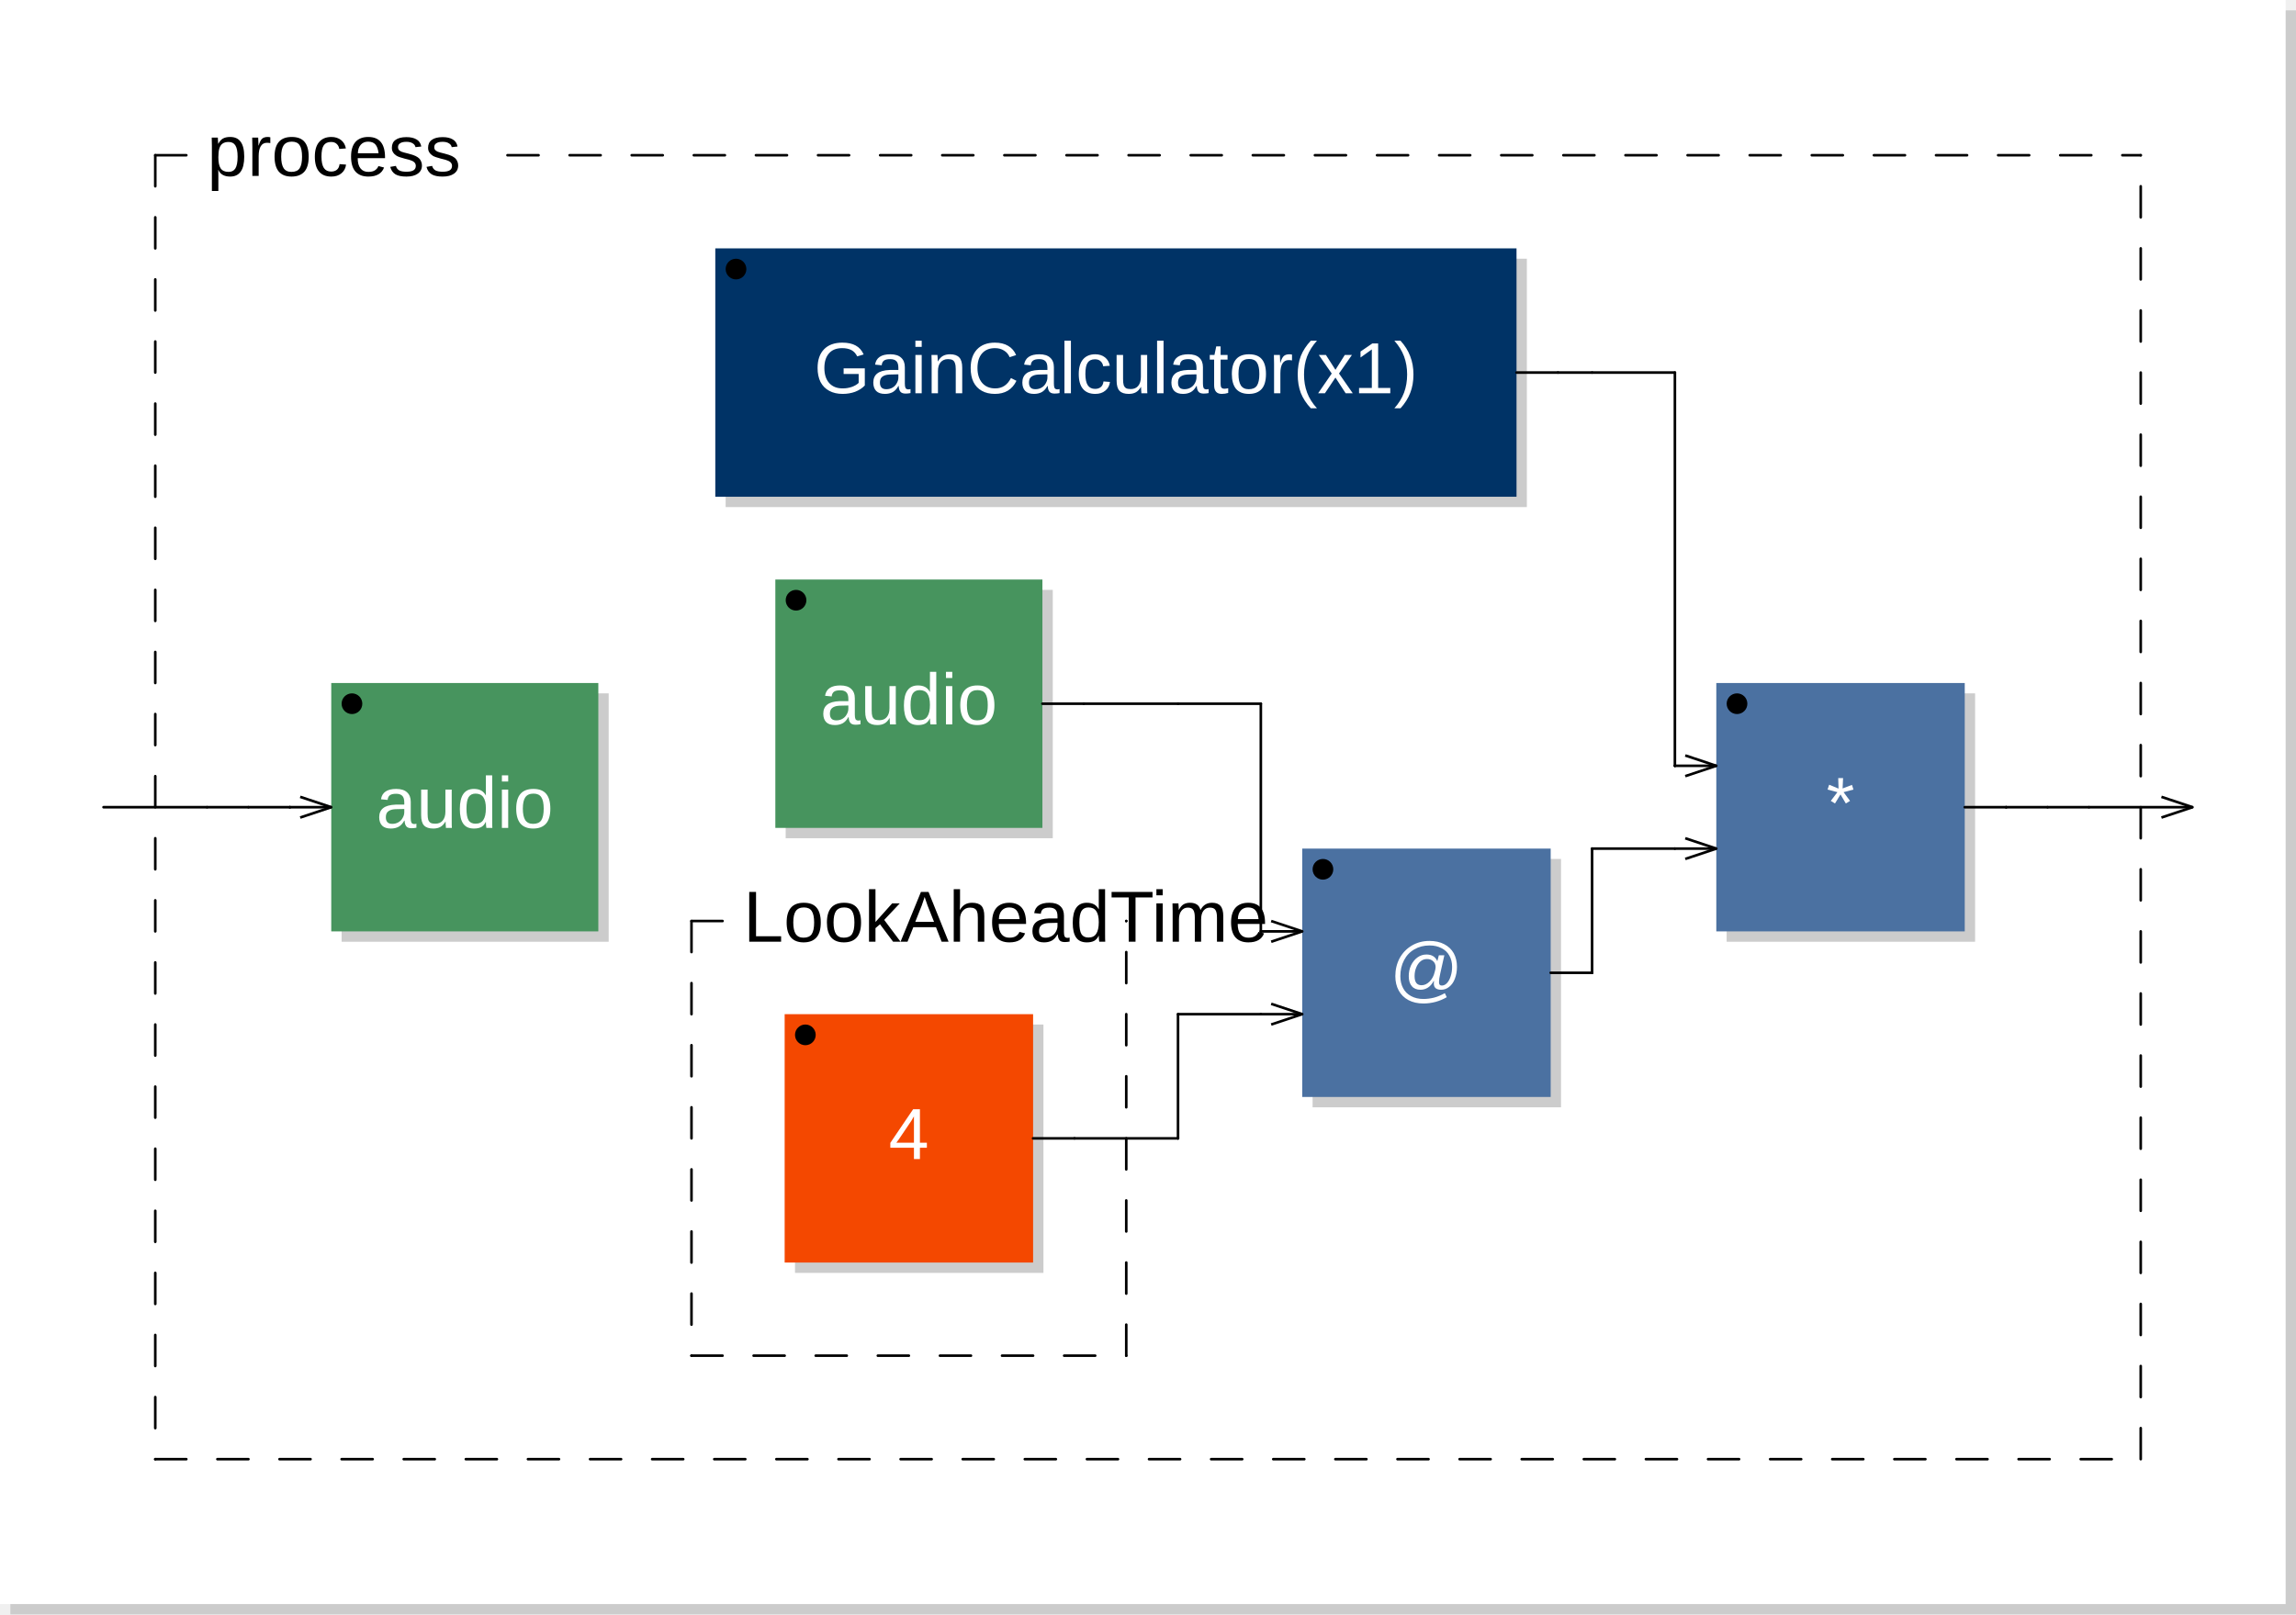
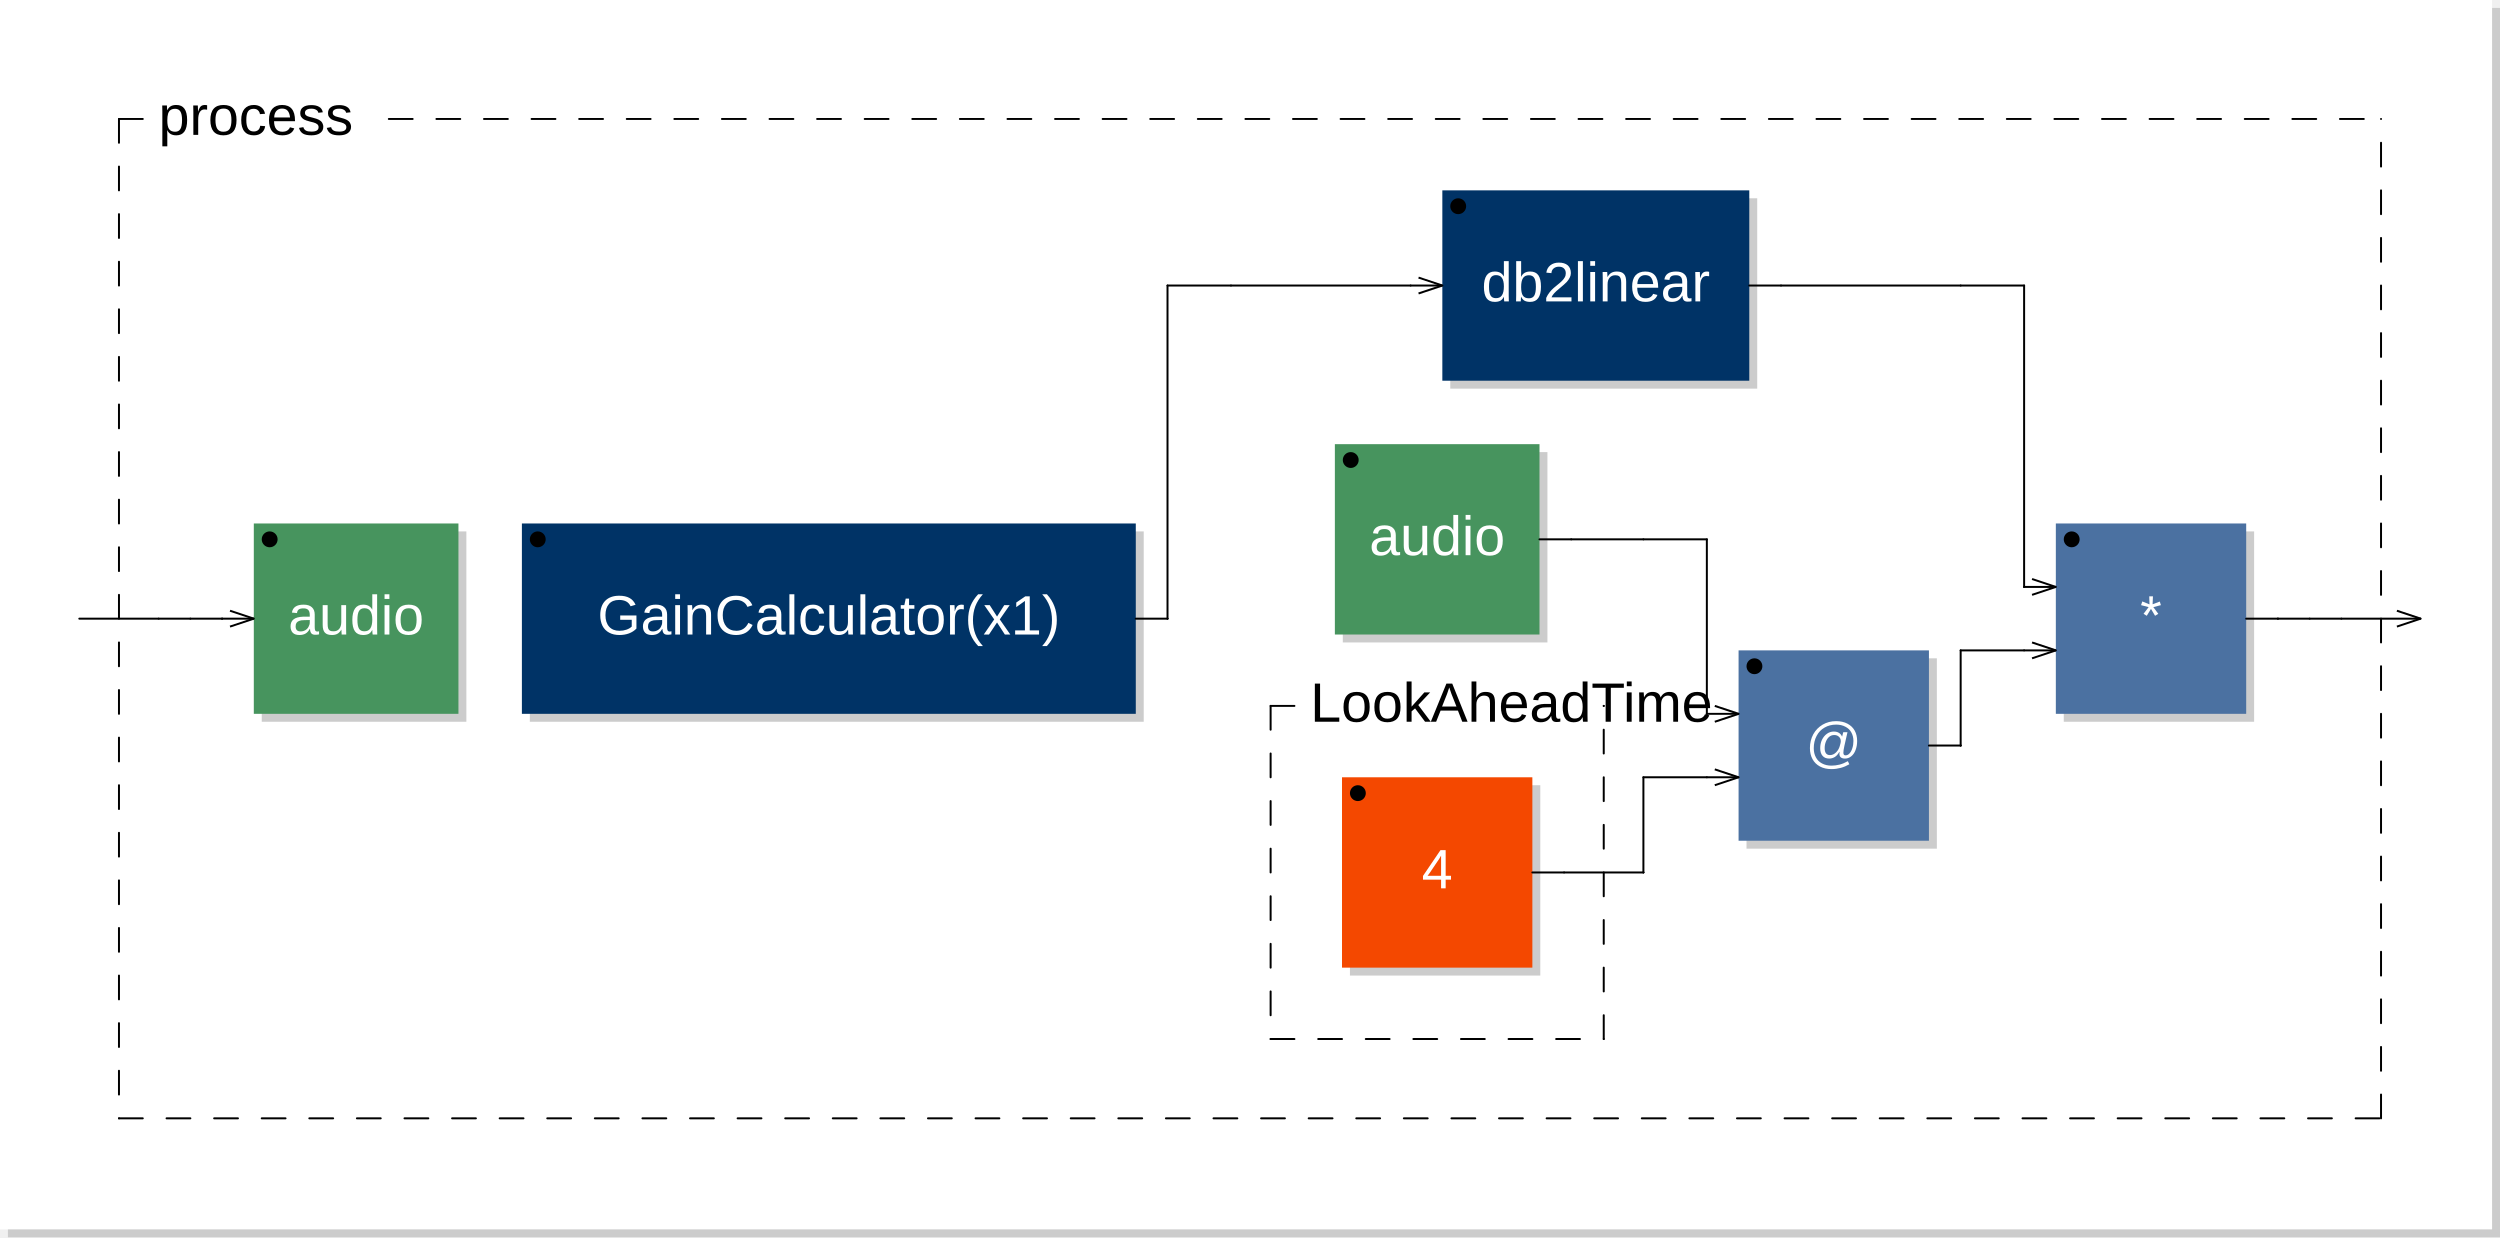
- <svg xmlns="http://www.w3.org/2000/svg" xmlns:xlink="http://www.w3.org/1999/xlink" viewBox="0 0 221.8 156" width="110.9mm" height="78mm" version="1.1">
-   <rect x="1" y="1" width="220.8" height="155" rx="0" ry="0" style="stroke:none;fill:#cccccc;" />
-   <rect x="0" y="0" width="220.8" height="155" rx="0" ry="0" style="stroke:none;fill:#ffffff;" />
+ <svg xmlns="http://www.w3.org/2000/svg" xmlns:xlink="http://www.w3.org/1999/xlink" viewBox="0 0 315.2 156" width="157.6mm" height="78mm" version="1.1">
+   <rect x="1" y="1" width="314.2" height="155" rx="0" ry="0" style="stroke:none;fill:#cccccc;" />
+   <rect x="0" y="0" width="314.2" height="155" rx="0" ry="0" style="stroke:none;fill:#ffffff;" />
  <text x="10" y="7" font-family="Arial" font-size="7" />
  <rect x="33" y="67" width="25.8" height="24" rx="0" ry="0" style="stroke:none;fill:#cccccc;" />
  <rect x="32" y="66" width="25.8" height="24" rx="0" ry="0" style="stroke:none;fill:#47945E;" />
  <text x="44.9" y="80" font-family="Arial" font-size="7" text-anchor="middle" fill="#FFFFFF">audio</text>
  <circle cx="34" cy="68" r="1" />
  <line x1="29" y1="77" x2="32" y2="78" transform="rotate(0,32,78)" style="stroke: black; stroke-width:0.25;" />
  <line x1="29" y1="79" x2="32" y2="78" transform="rotate(0,32,78)" style="stroke: black; stroke-width:0.25;" />
-   <a xlink:href="GainCalculator-0x9718700.svg">
-     <rect x="70.1" y="25" width="77.4" height="24" rx="0" ry="0" style="stroke:none;fill:#cccccc;" />
-     <rect x="69.1" y="24" width="77.4" height="24" rx="0" ry="0" style="stroke:none;fill:#003366;" />
+   <a xlink:href="GainCalculator-0xa5e10f8.svg">
+     <rect x="66.8" y="67" width="77.4" height="24" rx="0" ry="0" style="stroke:none;fill:#cccccc;" />
+     <rect x="65.8" y="66" width="77.4" height="24" rx="0" ry="0" style="stroke:none;fill:#003366;" />
  </a>
-   <a xlink:href="GainCalculator-0x9718700.svg">
-     <text x="107.8" y="38" font-family="Arial" font-size="7" text-anchor="middle" fill="#FFFFFF">GainCalculator(x1)</text>
+   <a xlink:href="GainCalculator-0xa5e10f8.svg">
+     <text x="104.5" y="80" font-family="Arial" font-size="7" text-anchor="middle" fill="#FFFFFF">GainCalculator(x1)</text>
  </a>
-   <circle cx="71.1" cy="26" r="1" />
-   <rect x="75.9" y="57" width="25.8" height="24" rx="0" ry="0" style="stroke:none;fill:#cccccc;" />
-   <rect x="74.9" y="56" width="25.8" height="24" rx="0" ry="0" style="stroke:none;fill:#47945E;" />
-   <text x="87.8" y="70" font-family="Arial" font-size="7" text-anchor="middle" fill="#FFFFFF">audio</text>
-   <circle cx="76.9" cy="58" r="1" />
-   <rect x="76.8" y="99" width="24" height="24" rx="0" ry="0" style="stroke:none;fill:#cccccc;" />
-   <rect x="75.8" y="98" width="24" height="24" rx="0" ry="0" style="stroke:none;fill:#f44800;" />
-   <text x="87.8" y="112" font-family="Arial" font-size="7" text-anchor="middle" fill="#FFFFFF">4</text>
-   <circle cx="77.8" cy="100" r="1" />
-   <line x1="66.8" y1="89" x2="66.8" y2="131" style="stroke: black; stroke-linecap:round; stroke-width:0.25; stroke-dasharray:3,3;" />
-   <line x1="66.8" y1="131" x2="108.8" y2="131" style="stroke: black; stroke-linecap:round; stroke-width:0.25; stroke-dasharray:3,3;" />
-   <line x1="108.8" y1="131" x2="108.8" y2="89" style="stroke: black; stroke-linecap:round; stroke-width:0.25; stroke-dasharray:3,3;" />
-   <line x1="66.8" y1="89" x2="71.8" y2="89" style="stroke: black; stroke-linecap:round; stroke-width:0.25; stroke-dasharray:3,3;" />
-   <line x1="108.8" y1="89" x2="108.8" y2="89" style="stroke: black; stroke-linecap:round; stroke-width:0.25; stroke-dasharray:3,3;" />
-   <text x="71.8" y="91" font-family="Arial" font-size="7">LookAheadTime</text>
-   <rect x="126.8" y="83" width="24" height="24" rx="0" ry="0" style="stroke:none;fill:#cccccc;" />
-   <rect x="125.8" y="82" width="24" height="24" rx="0" ry="0" style="stroke:none;fill:#4B71A1;" />
-   <text x="137.8" y="96" font-family="Arial" font-size="7" text-anchor="middle" fill="#FFFFFF">@</text>
-   <circle cx="127.8" cy="84" r="1" />
-   <line x1="122.8" y1="89" x2="125.8" y2="90" transform="rotate(0,125.8,90)" style="stroke: black; stroke-width:0.25;" />
-   <line x1="122.8" y1="91" x2="125.8" y2="90" transform="rotate(0,125.8,90)" style="stroke: black; stroke-width:0.25;" />
-   <line x1="122.8" y1="97" x2="125.8" y2="98" transform="rotate(0,125.8,98)" style="stroke: black; stroke-width:0.25;" />
-   <line x1="122.8" y1="99" x2="125.8" y2="98" transform="rotate(0,125.8,98)" style="stroke: black; stroke-width:0.25;" />
-   <rect x="166.8" y="67" width="24" height="24" rx="0" ry="0" style="stroke:none;fill:#cccccc;" />
-   <rect x="165.8" y="66" width="24" height="24" rx="0" ry="0" style="stroke:none;fill:#4B71A1;" />
-   <text x="177.8" y="80" font-family="Arial" font-size="7" text-anchor="middle" fill="#FFFFFF">*</text>
-   <circle cx="167.8" cy="68" r="1" />
-   <line x1="162.8" y1="73" x2="165.8" y2="74" transform="rotate(0,165.8,74)" style="stroke: black; stroke-width:0.25;" />
-   <line x1="162.8" y1="75" x2="165.8" y2="74" transform="rotate(0,165.8,74)" style="stroke: black; stroke-width:0.25;" />
-   <line x1="162.8" y1="81" x2="165.8" y2="82" transform="rotate(0,165.8,82)" style="stroke: black; stroke-width:0.25;" />
-   <line x1="162.8" y1="83" x2="165.8" y2="82" transform="rotate(0,165.8,82)" style="stroke: black; stroke-width:0.25;" />
+   <circle cx="67.8" cy="68" r="1" />
+   <a xlink:href="db2linear-0xa5e5448.svg">
+     <rect x="182.85" y="25" width="38.7" height="24" rx="0" ry="0" style="stroke:none;fill:#cccccc;" />
+     <rect x="181.85" y="24" width="38.7" height="24" rx="0" ry="0" style="stroke:none;fill:#003366;" />
+   </a>
+   <a xlink:href="db2linear-0xa5e5448.svg">
+     <text x="201.2" y="38" font-family="Arial" font-size="7" text-anchor="middle" fill="#FFFFFF">db2linear</text>
+   </a>
+   <circle cx="183.85" cy="26" r="1" />
+   <line x1="178.85" y1="35" x2="181.85" y2="36" transform="rotate(0,181.85,36)" style="stroke: black; stroke-width:0.25;" />
+   <line x1="178.85" y1="37" x2="181.85" y2="36" transform="rotate(0,181.85,36)" style="stroke: black; stroke-width:0.25;" />
+   <rect x="169.3" y="57" width="25.8" height="24" rx="0" ry="0" style="stroke:none;fill:#cccccc;" />
+   <rect x="168.3" y="56" width="25.8" height="24" rx="0" ry="0" style="stroke:none;fill:#47945E;" />
+   <text x="181.2" y="70" font-family="Arial" font-size="7" text-anchor="middle" fill="#FFFFFF">audio</text>
+   <circle cx="170.3" cy="58" r="1" />
+   <rect x="170.2" y="99" width="24" height="24" rx="0" ry="0" style="stroke:none;fill:#cccccc;" />
+   <rect x="169.2" y="98" width="24" height="24" rx="0" ry="0" style="stroke:none;fill:#f44800;" />
+   <text x="181.2" y="112" font-family="Arial" font-size="7" text-anchor="middle" fill="#FFFFFF">4</text>
+   <circle cx="171.2" cy="100" r="1" />
+   <line x1="160.2" y1="89" x2="160.2" y2="131" style="stroke: black; stroke-linecap:round; stroke-width:0.25; stroke-dasharray:3,3;" />
+   <line x1="160.2" y1="131" x2="202.2" y2="131" style="stroke: black; stroke-linecap:round; stroke-width:0.25; stroke-dasharray:3,3;" />
+   <line x1="202.2" y1="131" x2="202.2" y2="89" style="stroke: black; stroke-linecap:round; stroke-width:0.25; stroke-dasharray:3,3;" />
+   <line x1="160.2" y1="89" x2="165.2" y2="89" style="stroke: black; stroke-linecap:round; stroke-width:0.25; stroke-dasharray:3,3;" />
+   <line x1="202.2" y1="89" x2="202.2" y2="89" style="stroke: black; stroke-linecap:round; stroke-width:0.25; stroke-dasharray:3,3;" />
+   <text x="165.2" y="91" font-family="Arial" font-size="7">LookAheadTime</text>
+   <rect x="220.2" y="83" width="24" height="24" rx="0" ry="0" style="stroke:none;fill:#cccccc;" />
+   <rect x="219.2" y="82" width="24" height="24" rx="0" ry="0" style="stroke:none;fill:#4B71A1;" />
+   <text x="231.2" y="96" font-family="Arial" font-size="7" text-anchor="middle" fill="#FFFFFF">@</text>
+   <circle cx="221.2" cy="84" r="1" />
+   <line x1="216.2" y1="89" x2="219.2" y2="90" transform="rotate(0,219.2,90)" style="stroke: black; stroke-width:0.25;" />
+   <line x1="216.2" y1="91" x2="219.2" y2="90" transform="rotate(0,219.2,90)" style="stroke: black; stroke-width:0.25;" />
+   <line x1="216.2" y1="97" x2="219.2" y2="98" transform="rotate(0,219.2,98)" style="stroke: black; stroke-width:0.25;" />
+   <line x1="216.2" y1="99" x2="219.2" y2="98" transform="rotate(0,219.2,98)" style="stroke: black; stroke-width:0.25;" />
+   <rect x="260.2" y="67" width="24" height="24" rx="0" ry="0" style="stroke:none;fill:#cccccc;" />
+   <rect x="259.2" y="66" width="24" height="24" rx="0" ry="0" style="stroke:none;fill:#4B71A1;" />
+   <text x="271.2" y="80" font-family="Arial" font-size="7" text-anchor="middle" fill="#FFFFFF">*</text>
+   <circle cx="261.2" cy="68" r="1" />
+   <line x1="256.2" y1="73" x2="259.2" y2="74" transform="rotate(0,259.2,74)" style="stroke: black; stroke-width:0.25;" />
+   <line x1="256.2" y1="75" x2="259.2" y2="74" transform="rotate(0,259.2,74)" style="stroke: black; stroke-width:0.25;" />
+   <line x1="256.2" y1="81" x2="259.2" y2="82" transform="rotate(0,259.2,82)" style="stroke: black; stroke-width:0.25;" />
+   <line x1="256.2" y1="83" x2="259.2" y2="82" transform="rotate(0,259.2,82)" style="stroke: black; stroke-width:0.25;" />
  <line x1="15" y1="15" x2="15" y2="141" style="stroke: black; stroke-linecap:round; stroke-width:0.25; stroke-dasharray:3,3;" />
-   <line x1="15" y1="141" x2="206.8" y2="141" style="stroke: black; stroke-linecap:round; stroke-width:0.25; stroke-dasharray:3,3;" />
-   <line x1="206.8" y1="141" x2="206.8" y2="15" style="stroke: black; stroke-linecap:round; stroke-width:0.25; stroke-dasharray:3,3;" />
+   <line x1="15" y1="141" x2="300.2" y2="141" style="stroke: black; stroke-linecap:round; stroke-width:0.25; stroke-dasharray:3,3;" />
+   <line x1="300.2" y1="141" x2="300.2" y2="15" style="stroke: black; stroke-linecap:round; stroke-width:0.25; stroke-dasharray:3,3;" />
  <line x1="15" y1="15" x2="20" y2="15" style="stroke: black; stroke-linecap:round; stroke-width:0.25; stroke-dasharray:3,3;" />
-   <line x1="49.025" y1="15" x2="206.8" y2="15" style="stroke: black; stroke-linecap:round; stroke-width:0.25; stroke-dasharray:3,3;" />
+   <line x1="49.025" y1="15" x2="300.2" y2="15" style="stroke: black; stroke-linecap:round; stroke-width:0.25; stroke-dasharray:3,3;" />
  <text x="20" y="17" font-family="Arial" font-size="7">process</text>
-   <line x1="208.8" y1="77" x2="211.8" y2="78" transform="rotate(0,211.8,78)" style="stroke: black; stroke-width:0.25;" />
-   <line x1="208.8" y1="79" x2="211.8" y2="78" transform="rotate(0,211.8,78)" style="stroke: black; stroke-width:0.25;" />
+   <line x1="302.2" y1="77" x2="305.2" y2="78" transform="rotate(0,305.2,78)" style="stroke: black; stroke-width:0.25;" />
+   <line x1="302.2" y1="79" x2="305.2" y2="78" transform="rotate(0,305.2,78)" style="stroke: black; stroke-width:0.25;" />
  <line x1="10" y1="78" x2="20" y2="78" style="stroke:black; stroke-linecap:round; stroke-width:0.25;" />
  <line x1="20" y1="78" x2="24" y2="78" style="stroke:black; stroke-linecap:round; stroke-width:0.25;" />
  <line x1="24" y1="78" x2="28" y2="78" style="stroke:black; stroke-linecap:round; stroke-width:0.25;" />
  <line x1="28" y1="78" x2="28" y2="78" style="stroke:black; stroke-linecap:round; stroke-width:0.25;" />
  <line x1="28" y1="78" x2="32" y2="78" style="stroke:black; stroke-linecap:round; stroke-width:0.25;" />
-   <line x1="99.8" y1="110" x2="103.8" y2="110" style="stroke:black; stroke-linecap:round; stroke-width:0.25;" />
-   <line x1="100.7" y1="68" x2="104.7" y2="68" style="stroke:black; stroke-linecap:round; stroke-width:0.25;" />
-   <line x1="103.8" y1="110" x2="113.8" y2="110" style="stroke:black; stroke-linecap:round; stroke-width:0.25;" />
-   <line x1="104.7" y1="68" x2="113.8" y2="68" style="stroke:black; stroke-linecap:round; stroke-width:0.25;" />
-   <line x1="113.8" y1="98" x2="121.8" y2="98" style="stroke:black; stroke-linecap:round; stroke-width:0.25;" />
-   <line x1="113.8" y1="110" x2="113.8" y2="98" style="stroke:black; stroke-linecap:round; stroke-width:0.25;" />
-   <line x1="113.8" y1="110" x2="113.8" y2="110" style="stroke:black; stroke-linecap:round; stroke-width:0.25;" />
-   <line x1="113.8" y1="68" x2="121.8" y2="68" style="stroke:black; stroke-linecap:round; stroke-width:0.25;" />
-   <line x1="121.8" y1="90" x2="125.8" y2="90" style="stroke:black; stroke-linecap:round; stroke-width:0.25;" />
-   <line x1="121.8" y1="98" x2="125.8" y2="98" style="stroke:black; stroke-linecap:round; stroke-width:0.25;" />
-   <line x1="121.8" y1="68" x2="121.8" y2="90" style="stroke:black; stroke-linecap:round; stroke-width:0.25;" />
-   <line x1="121.8" y1="90" x2="121.8" y2="90" style="stroke:black; stroke-linecap:round; stroke-width:0.25;" />
-   <line x1="146.5" y1="36" x2="150.5" y2="36" style="stroke:black; stroke-linecap:round; stroke-width:0.25;" />
-   <line x1="149.8" y1="94" x2="153.8" y2="94" style="stroke:black; stroke-linecap:round; stroke-width:0.25;" />
-   <line x1="150.5" y1="36" x2="153.8" y2="36" style="stroke:black; stroke-linecap:round; stroke-width:0.25;" />
-   <line x1="153.8" y1="36" x2="161.8" y2="36" style="stroke:black; stroke-linecap:round; stroke-width:0.25;" />
-   <line x1="153.8" y1="82" x2="161.8" y2="82" style="stroke:black; stroke-linecap:round; stroke-width:0.25;" />
-   <line x1="153.8" y1="94" x2="153.8" y2="82" style="stroke:black; stroke-linecap:round; stroke-width:0.25;" />
-   <line x1="153.8" y1="94" x2="153.8" y2="94" style="stroke:black; stroke-linecap:round; stroke-width:0.25;" />
-   <line x1="161.8" y1="36" x2="161.8" y2="74" style="stroke:black; stroke-linecap:round; stroke-width:0.25;" />
-   <line x1="161.8" y1="74" x2="161.8" y2="74" style="stroke:black; stroke-linecap:round; stroke-width:0.25;" />
-   <line x1="161.8" y1="74" x2="165.8" y2="74" style="stroke:black; stroke-linecap:round; stroke-width:0.25;" />
-   <line x1="161.8" y1="82" x2="165.8" y2="82" style="stroke:black; stroke-linecap:round; stroke-width:0.25;" />
-   <line x1="189.8" y1="78" x2="193.8" y2="78" style="stroke:black; stroke-linecap:round; stroke-width:0.25;" />
-   <line x1="193.8" y1="78" x2="193.8" y2="78" style="stroke:black; stroke-linecap:round; stroke-width:0.25;" />
-   <line x1="193.8" y1="78" x2="197.8" y2="78" style="stroke:black; stroke-linecap:round; stroke-width:0.25;" />
-   <line x1="197.8" y1="78" x2="201.8" y2="78" style="stroke:black; stroke-linecap:round; stroke-width:0.25;" />
-   <line x1="201.8" y1="78" x2="211.8" y2="78" style="stroke:black; stroke-linecap:round; stroke-width:0.25;" />
+   <line x1="143.2" y1="78" x2="147.2" y2="78" style="stroke:black; stroke-linecap:round; stroke-width:0.25;" />
+   <line x1="147.2" y1="36" x2="155.2" y2="36" style="stroke:black; stroke-linecap:round; stroke-width:0.25;" />
+   <line x1="147.2" y1="78" x2="147.2" y2="36" style="stroke:black; stroke-linecap:round; stroke-width:0.25;" />
+   <line x1="147.2" y1="78" x2="147.2" y2="78" style="stroke:black; stroke-linecap:round; stroke-width:0.25;" />
+   <line x1="155.2" y1="36" x2="177.85" y2="36" style="stroke:black; stroke-linecap:round; stroke-width:0.25;" />
+   <line x1="177.85" y1="36" x2="181.85" y2="36" style="stroke:black; stroke-linecap:round; stroke-width:0.25;" />
+   <line x1="193.2" y1="110" x2="197.2" y2="110" style="stroke:black; stroke-linecap:round; stroke-width:0.25;" />
+   <line x1="194.1" y1="68" x2="198.1" y2="68" style="stroke:black; stroke-linecap:round; stroke-width:0.25;" />
+   <line x1="197.2" y1="110" x2="207.2" y2="110" style="stroke:black; stroke-linecap:round; stroke-width:0.25;" />
+   <line x1="198.1" y1="68" x2="207.2" y2="68" style="stroke:black; stroke-linecap:round; stroke-width:0.25;" />
+   <line x1="207.2" y1="68" x2="215.2" y2="68" style="stroke:black; stroke-linecap:round; stroke-width:0.25;" />
+   <line x1="207.2" y1="98" x2="215.2" y2="98" style="stroke:black; stroke-linecap:round; stroke-width:0.25;" />
+   <line x1="207.2" y1="110" x2="207.2" y2="98" style="stroke:black; stroke-linecap:round; stroke-width:0.25;" />
+   <line x1="207.2" y1="110" x2="207.2" y2="110" style="stroke:black; stroke-linecap:round; stroke-width:0.25;" />
+   <line x1="215.2" y1="68" x2="215.2" y2="90" style="stroke:black; stroke-linecap:round; stroke-width:0.25;" />
+   <line x1="215.2" y1="90" x2="215.2" y2="90" style="stroke:black; stroke-linecap:round; stroke-width:0.25;" />
+   <line x1="215.2" y1="90" x2="219.2" y2="90" style="stroke:black; stroke-linecap:round; stroke-width:0.25;" />
+   <line x1="215.2" y1="98" x2="219.2" y2="98" style="stroke:black; stroke-linecap:round; stroke-width:0.25;" />
+   <line x1="220.55" y1="36" x2="224.55" y2="36" style="stroke:black; stroke-linecap:round; stroke-width:0.25;" />
+   <line x1="224.55" y1="36" x2="247.2" y2="36" style="stroke:black; stroke-linecap:round; stroke-width:0.25;" />
+   <line x1="243.2" y1="94" x2="247.2" y2="94" style="stroke:black; stroke-linecap:round; stroke-width:0.25;" />
+   <line x1="247.2" y1="36" x2="255.2" y2="36" style="stroke:black; stroke-linecap:round; stroke-width:0.25;" />
+   <line x1="247.2" y1="82" x2="255.2" y2="82" style="stroke:black; stroke-linecap:round; stroke-width:0.25;" />
+   <line x1="247.2" y1="94" x2="247.2" y2="82" style="stroke:black; stroke-linecap:round; stroke-width:0.25;" />
+   <line x1="247.2" y1="94" x2="247.2" y2="94" style="stroke:black; stroke-linecap:round; stroke-width:0.25;" />
+   <line x1="255.2" y1="36" x2="255.2" y2="74" style="stroke:black; stroke-linecap:round; stroke-width:0.25;" />
+   <line x1="255.2" y1="74" x2="255.2" y2="74" style="stroke:black; stroke-linecap:round; stroke-width:0.25;" />
+   <line x1="255.2" y1="74" x2="259.2" y2="74" style="stroke:black; stroke-linecap:round; stroke-width:0.25;" />
+   <line x1="255.2" y1="82" x2="259.2" y2="82" style="stroke:black; stroke-linecap:round; stroke-width:0.25;" />
+   <line x1="283.2" y1="78" x2="287.2" y2="78" style="stroke:black; stroke-linecap:round; stroke-width:0.25;" />
+   <line x1="287.2" y1="78" x2="287.2" y2="78" style="stroke:black; stroke-linecap:round; stroke-width:0.25;" />
+   <line x1="287.2" y1="78" x2="291.2" y2="78" style="stroke:black; stroke-linecap:round; stroke-width:0.25;" />
+   <line x1="291.2" y1="78" x2="295.2" y2="78" style="stroke:black; stroke-linecap:round; stroke-width:0.25;" />
+   <line x1="295.2" y1="78" x2="305.2" y2="78" style="stroke:black; stroke-linecap:round; stroke-width:0.25;" />
</svg>
